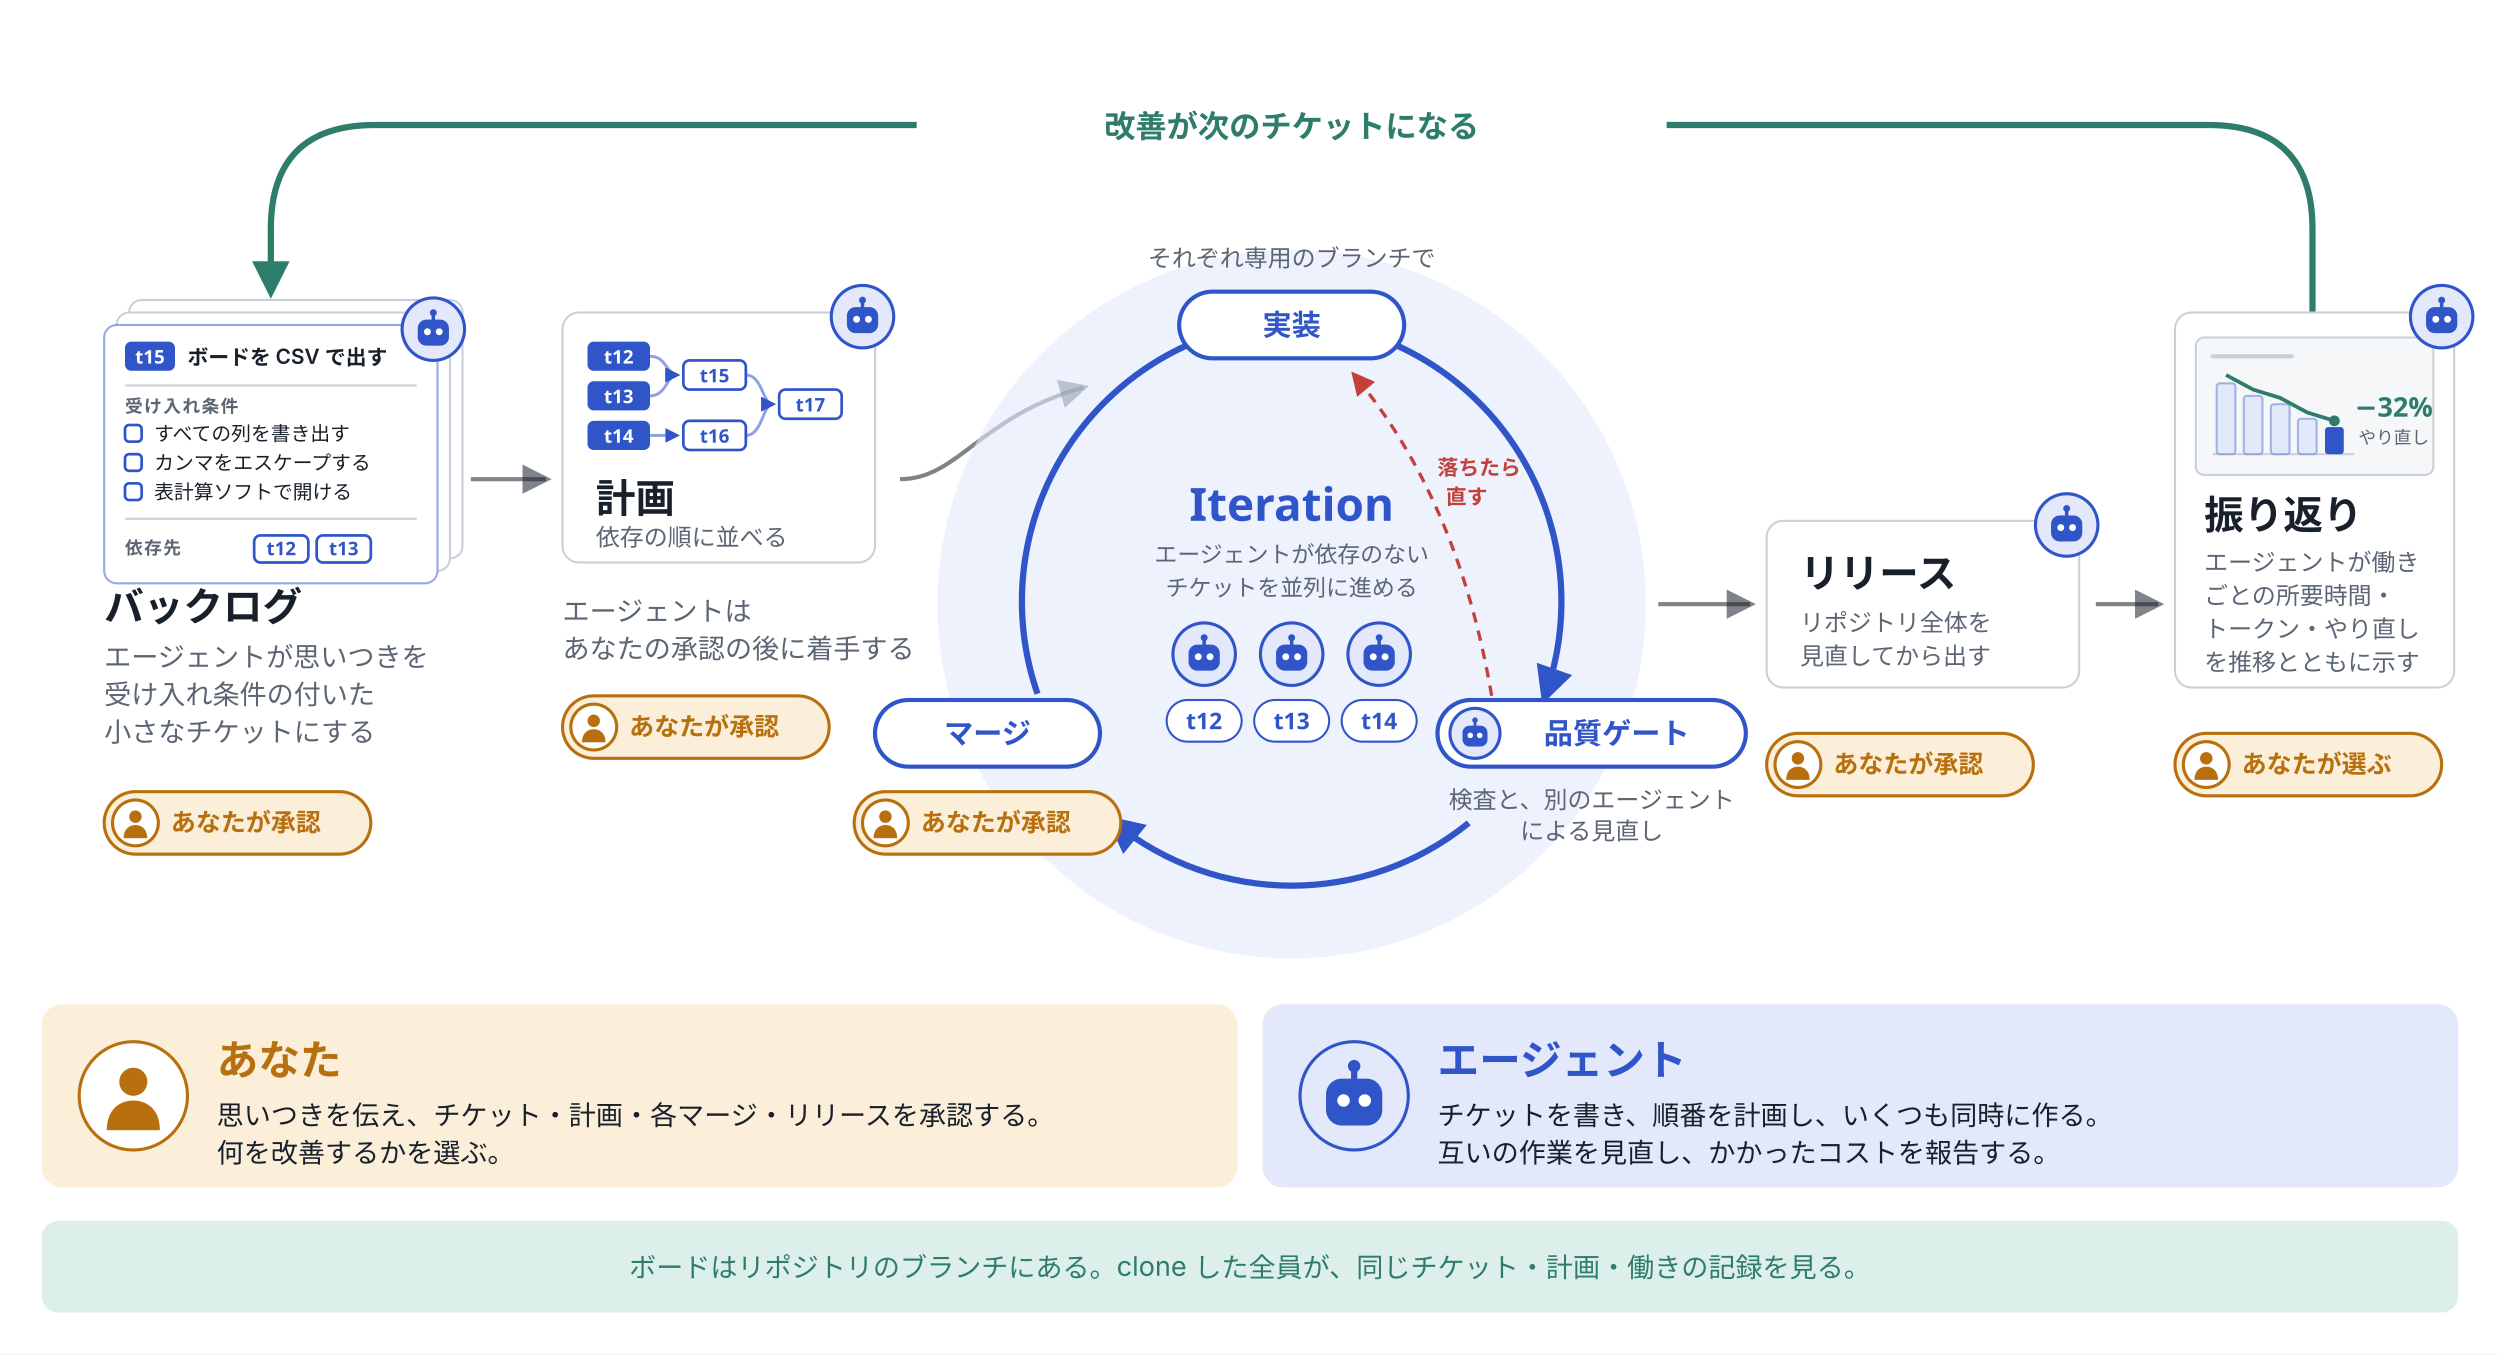
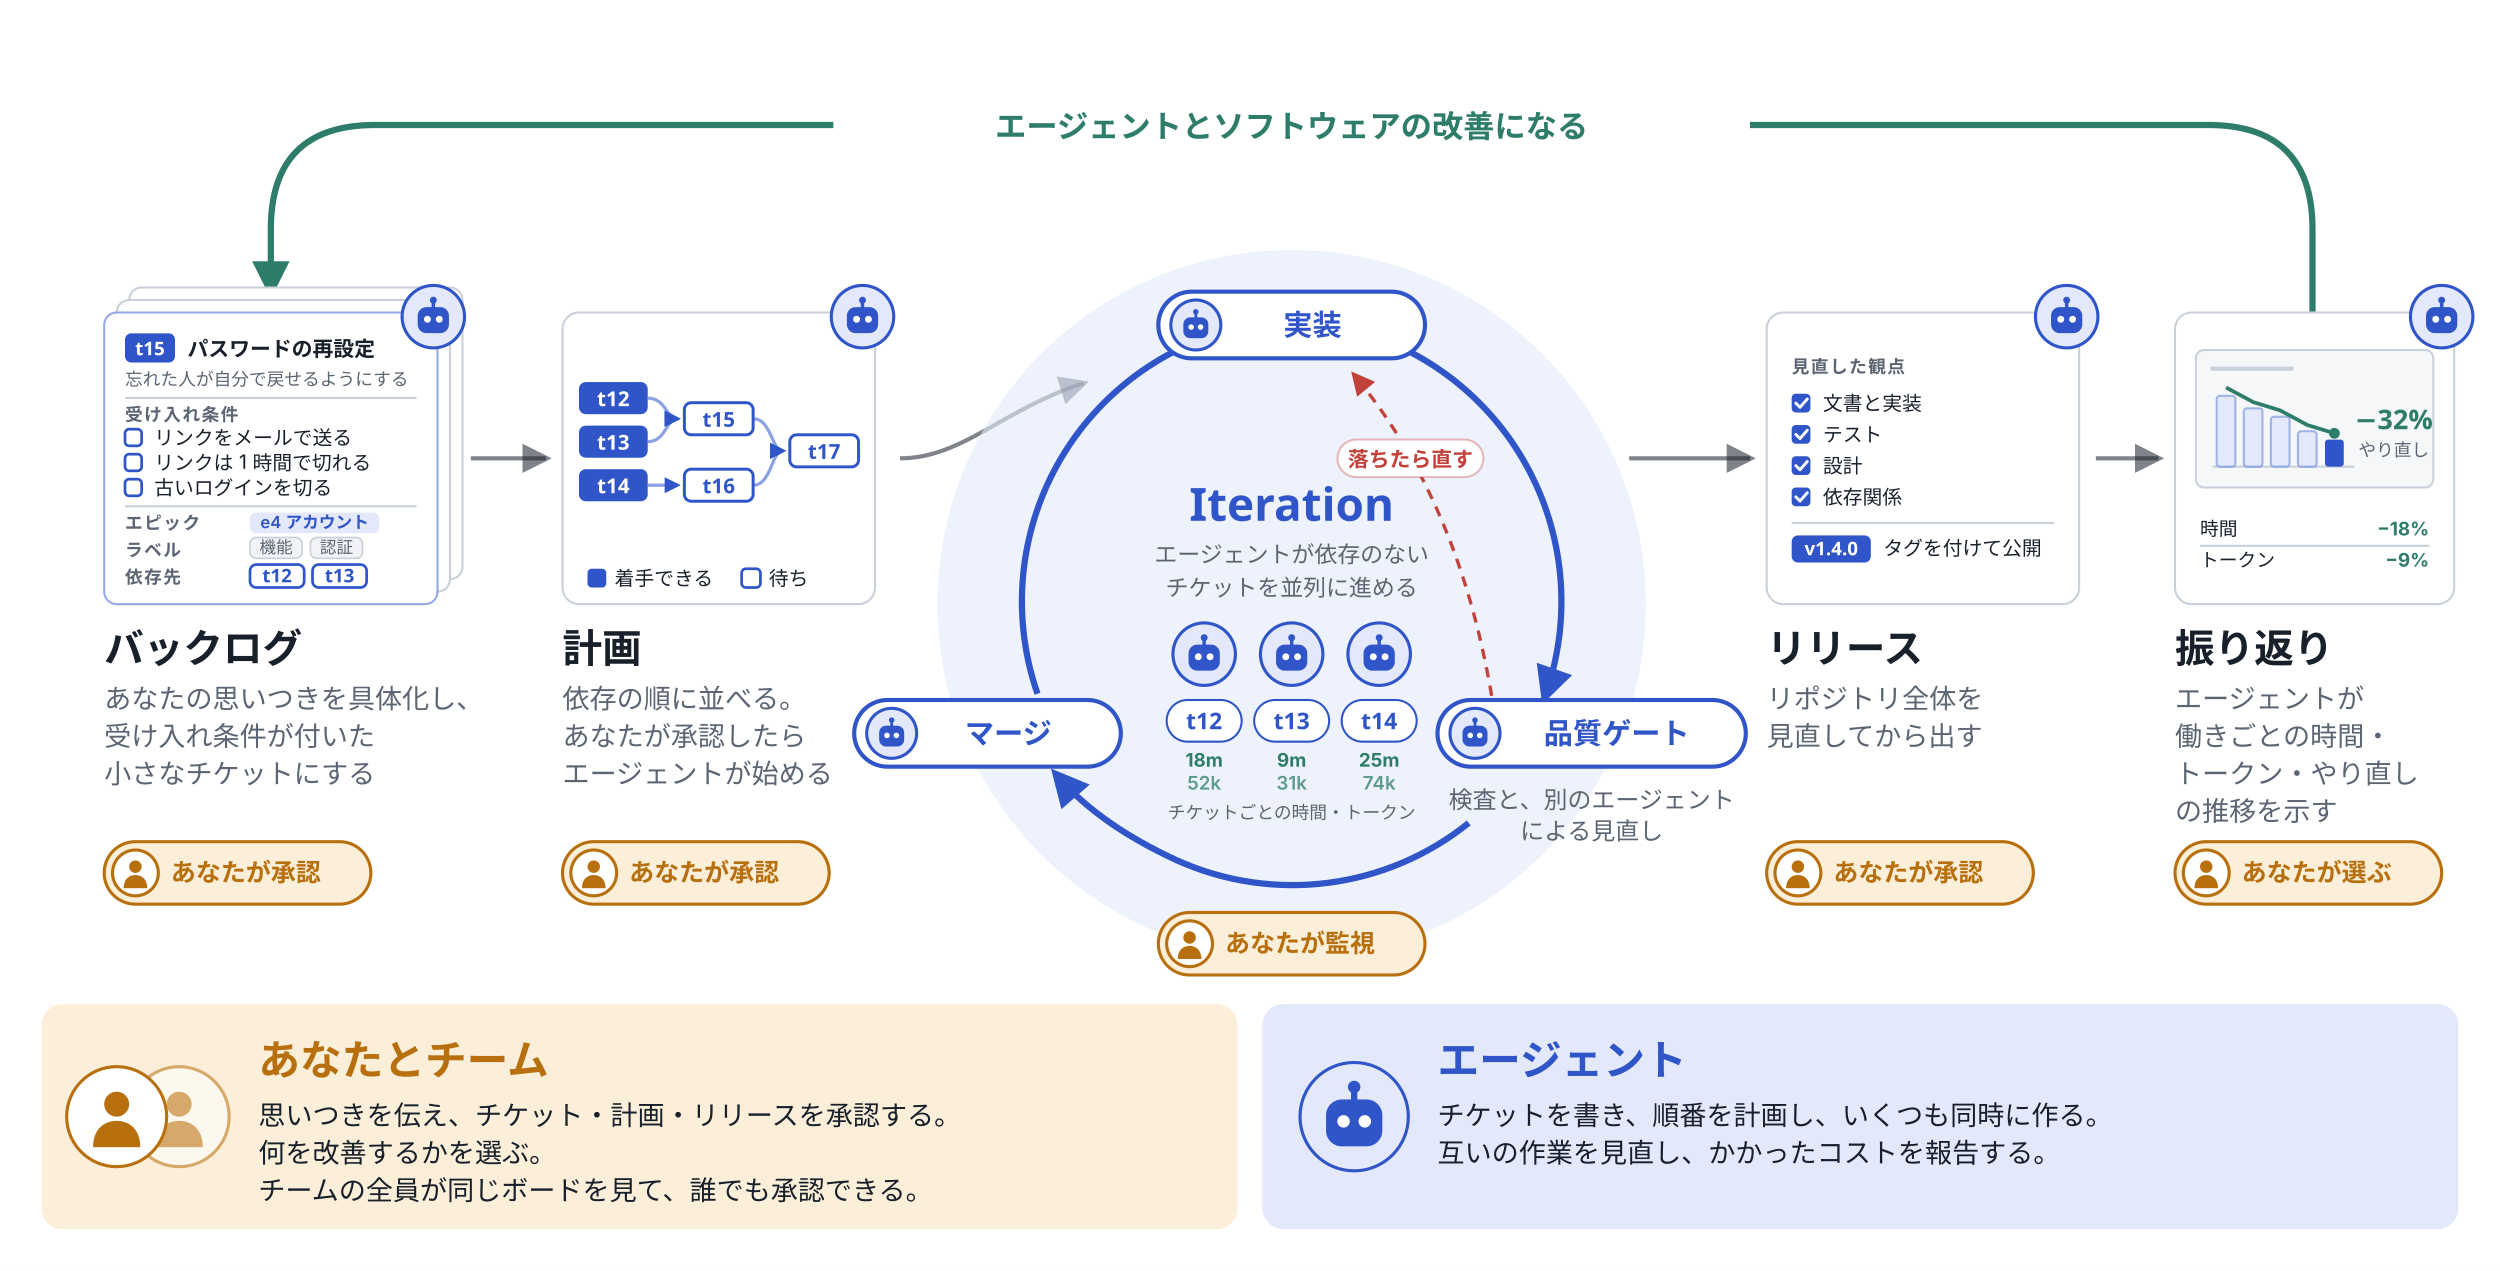
- <svg xmlns="http://www.w3.org/2000/svg" viewBox="0 0 1200 650" width="1200" height="650" role="img" aria-labelledby="fig-title fig-desc">
+ <svg xmlns="http://www.w3.org/2000/svg" viewBox="0 0 1200 610" width="1200" height="610" role="img" aria-labelledby="fig-title fig-desc">
  <style>
    text { font-family: "Inter", "Noto Sans JP", "Hiragino Sans", "Hiragino Kaku Gothic ProN", "Yu Gothic UI", "Yu Gothic", Meiryo, system-ui, sans-serif; fill: #18202B; }
    .t-title, .t-iter, .t-node, .t-chip, .t-loop, .t-actor-you, .t-actor-agent, .t-tk-id, .t-dn, .t-dn-ready, .t-kpi { font-family: "Space Grotesk", "Noto Sans JP", "Hiragino Sans", "Hiragino Kaku Gothic ProN", "Yu Gothic UI", "Yu Gothic", Meiryo, system-ui, sans-serif; }
    .bg { fill: #FFFFFF; }
    .t-title { font-weight: 600; font-size: 19px; }
    .t-iter { font-weight: 700; font-size: 22px; fill: #2F55C8; }
    .t-node { font-weight: 600; font-size: 14px; fill: #2F55C8; }
    .t-body { font-size: 13px; fill: #5B6573; }
    .t-small { font-size: 11.5px; fill: #5B6573; }
    .t-stamp { font-size: 12px; font-weight: 600; fill: #B8700F; }
    .t-chip { font-size: 11px; font-weight: 600; fill: #2F55C8; }
    .t-rework { font-size: 10px; font-weight: 600; fill: #C2413A; }
    .t-loop { font-size: 15px; font-weight: 600; fill: #2E7D6B; }
    .t-band { font-size: 13px; fill: #2E7D6B; }
    .t-actor-you { font-size: 20px; font-weight: 700; fill: #B8700F; }
    .t-actor-agent { font-size: 20px; font-weight: 700; fill: #2F55C8; }
    .t-actor { font-size: 13px; fill: #18202B; }
    .ticket { fill: #FFFFFF; stroke: #C9D0D9; }
    .ticket-line { stroke: #C9D0D9; stroke-width: 2; stroke-linecap: round; }
    .ticket-box { fill: none; stroke: #2F55C8; stroke-width: 1.3; }
    .box { fill: #FFFFFF; stroke: #C9D0D9; }
    .ring { fill: #E3E9FB; stroke: none; opacity: .6; }
    .cycle { stroke: #2F55C8; stroke-width: 3; fill: none; }
    .node { fill: #FFFFFF; stroke: #2F55C8; stroke-width: 2; }
    .chip { fill: #FFFFFF; stroke: #2F55C8; stroke-width: 1; }
    .stamp { fill: #FBEFD9; stroke: #B8700F; stroke-width: 1.5; }
    .flow { stroke: #18202B; stroke-opacity: .55; stroke-width: 2; fill: none; }
    .rework { stroke: #C2413A; stroke-width: 1.6; stroke-dasharray: 5 4; fill: none; }
    .loop { stroke: #2E7D6B; stroke-width: 3; fill: none; }
    .band { fill: #DDEFEA; }
    .ah-flow { fill: #18202B; fill-opacity: .55; }
    .ah-agent { fill: #2F55C8; }
    .ah-rework { fill: #C2413A; }
    .ah-loop { fill: #2E7D6B; }
    .label-bg { fill: #FFFFFF; }
    .tk-front { stroke: #2F55C8; stroke-opacity: .5; }
    .tk-id { fill: #2F55C8; }
    .t-tk-id { font-size: 9px; font-weight: 700; fill: #FFFFFF; }
    .t-tk-title { font-size: 10px; font-weight: 600; fill: #18202B; }
    .t-tk-label { font-size: 8.5px; font-weight: 600; letter-spacing: .08em; fill: #5B6573; }
    .t-tk { font-size: 9.5px; fill: #18202B; }
    .dep { stroke: #2F55C8; stroke-opacity: .55; stroke-width: 1.4; fill: none; }
    .dn { fill: #FFFFFF; stroke: #2F55C8; stroke-width: 1.3; }
    .dn-ready { fill: #2F55C8; }
    .t-dn, .t-dn-ready { font-size: 9px; font-weight: 600; }
    .t-dn { fill: #2F55C8; }
    .t-dn-ready { fill: #FFFFFF; }
    .mini { fill: #F5F7F9; stroke: #C9D0D9; }
    .axis { stroke: #C9D0D9; stroke-width: 1; }
    .rbar { fill: #E3E9FB; stroke: #2F55C8; stroke-opacity: .4; }
    .rbar-now { fill: #2F55C8; }
    .trend { stroke: #2E7D6B; stroke-width: 1.8; fill: none; stroke-linejoin: round; }
    .trend-dot { fill: #2E7D6B; }
    .t-kpi { font-size: 13px; font-weight: 700; fill: #2E7D6B; }
    .t-kpi-label { font-size: 8.5px; fill: #5B6573; }
    .h-ic { fill: #B8700F; }
    .a-ic { fill: #2F55C8; }
    .a-eye { fill: #FFFFFF; }
    .a-ant { stroke: #2F55C8; stroke-width: 2; stroke-linecap: round; }
    .hb { fill: #FFFFFF; stroke: #B8700F; stroke-width: 1.5; }
    .ab { fill: #E3E9FB; stroke: #2F55C8; stroke-width: 1.5; }
    .actor-card-you { fill: #FBEFD9; }
    .actor-card-agent { fill: #E3E9FB; }
+     .hb-back { opacity: .55; }
+     .epic { fill: #E3E9FB; }
+     .t-epic { font-size: 8px; font-weight: 600; fill: #2F55C8; }
+     .lbl { fill: #F1F3F6; stroke: #C9D0D9; stroke-width: .8; }
+     .t-lbl { font-size: 8px; fill: #5B6573; }
+     .t-tk-sum { font-size: 8.5px; fill: #5B6573; }
+     .t-merge-cap { font-size: 11.5px; font-weight: 600; fill: #B8700F; }
+     .t-m { font-size: 9px; fill: #18202B; }
+     .t-mv { font-size: 9px; font-weight: 700; fill: #2E7D6B; }
+     .rework-bg { fill: #FFFFFF; stroke: #C2413A; stroke-opacity: .35; }
+     .t-run { font-size: 9px; font-weight: 600; fill: #2E7D6B; opacity: .75; }
  </style>
  <defs>
    <marker id="m-flow" viewBox="0 0 10 10" refX="8" refY="5" markerWidth="7" markerHeight="7" orient="auto-start-reverse">
      <path class="ah-flow" d="M0,0 L10,5 L0,10 z" />
    </marker>
    <marker id="m-agent" viewBox="0 0 10 10" refX="7" refY="5" markerWidth="6" markerHeight="6" orient="auto-start-reverse">
      <path class="ah-agent" d="M0,0 L10,5 L0,10 z" />
    </marker>
    <marker id="m-rework" viewBox="0 0 10 10" refX="8" refY="5" markerWidth="7" markerHeight="7" orient="auto-start-reverse">
      <path class="ah-rework" d="M0,0 L10,5 L0,10 z" />
    </marker>
    <marker id="m-loop" viewBox="0 0 10 10" refX="7" refY="5" markerWidth="6" markerHeight="6" orient="auto-start-reverse">
      <path class="ah-loop" d="M0,0 L10,5 L0,10 z" />
    </marker>
    <marker id="m-dep" viewBox="0 0 10 10" refX="8" refY="5" markerWidth="5" markerHeight="5" orient="auto-start-reverse">
      <path class="ah-agent" d="M0,0 L10,5 L0,10 z" />
    </marker>
    <symbol id="human" viewBox="0 0 24 24">
      <circle class="h-ic" cx="12" cy="7.5" r="4.5" />
      <path class="h-ic" d="M3.5,23 C3.5,16 8,13.5 12,13.5 C16,13.5 20.5,16 20.5,23 Z" />
    </symbol>
    <symbol id="agent" viewBox="0 0 24 24">
      <line class="a-ant" x1="12" y1="2.5" x2="12" y2="6.5" />
      <circle class="a-ic" cx="12" cy="2.5" r="2" />
      <rect class="a-ic" x="3" y="6.5" width="18" height="15" rx="5" />
      <circle class="a-eye" cx="8.6" cy="13.5" r="2" />
      <circle class="a-eye" cx="15.4" cy="13.5" r="2" />
    </symbol>
  </defs>
-   <rect class="bg" x="0" y="0" width="1200" height="650" />
+   <rect class="bg" x="0" y="0" width="1200" height="610" />
  <path class="loop" d="M1110,150 V110 Q1110,60 1060,60 H180 Q130,60 130,110 V138" marker-end="url(#m-loop)" />
-   <rect class="label-bg" x="440" y="46" width="360" height="28" />
-   <text class="t-loop" x="620" y="66" text-anchor="middle">改善が次のチケットになる</text>
-   <g>
-     <rect class="ticket" x="62" y="144" width="160" height="124" rx="6" />
-     <rect class="ticket" x="56" y="150" width="160" height="124" rx="6" />
-     <rect class="ticket tk-front" x="50" y="156" width="160" height="124" rx="6" />
-     <rect class="tk-id" x="60" y="164" width="24" height="14" rx="3" />
-     <text class="t-tk-id" x="72" y="174.5" text-anchor="middle">t15</text>
-     <text class="t-tk-title" x="90" y="175">ボードを CSV で出す</text>
-     <line class="axis" x1="60" y1="185" x2="200" y2="185" />
-     <text class="t-tk-label" x="60" y="198">受け入れ条件</text>
-     <rect class="ticket-box" x="60" y="204" width="8" height="8" rx="2" />
-     <text class="t-tk" x="74" y="211.5">すべての列を書き出す</text>
+   <rect class="label-bg" x="400" y="46" width="440" height="28" />
+   <text class="t-loop" x="620" y="66" text-anchor="middle">エージェントとソフトウェアの改善になる</text>
+   <g>
+     <rect class="ticket" x="62" y="138" width="160" height="140" rx="6" />
+     <rect class="ticket" x="56" y="144" width="160" height="140" rx="6" />
+     <rect class="ticket tk-front" x="50" y="150" width="160" height="140" rx="6" />
+     <rect class="tk-id" x="60" y="160" width="24" height="14" rx="3" />
+     <text class="t-tk-id" x="72" y="170.5" text-anchor="middle">t15</text>
+     <text class="t-tk-title" x="90" y="171">パスワードの再設定</text>
+     <text class="t-tk-sum" x="60" y="185">忘れた人が自分で戻せるようにする</text>
+     <line class="axis" x1="60" y1="191" x2="200" y2="191" />
+     <text class="t-tk-label" x="60" y="202">受け入れ条件</text>
+     <rect class="ticket-box" x="60" y="206" width="8" height="8" rx="2" />
+     <text class="t-tk" x="74" y="213.5">リンクをメールで送る</text>
    <rect class="ticket-box" x="60" y="218" width="8" height="8" rx="2" />
-     <text class="t-tk" x="74" y="225.5">カンマをエスケープする</text>
-     <rect class="ticket-box" x="60" y="232" width="8" height="8" rx="2" />
-     <text class="t-tk" x="74" y="239.5">表計算ソフトで開ける</text>
-     <line class="axis" x1="60" y1="249" x2="200" y2="249" />
-     <text class="t-tk-label" x="60" y="266">依存先</text>
-     <rect class="dn" x="122" y="257" width="26" height="13" rx="3" />
-     <text class="t-dn" x="135" y="266.5" text-anchor="middle">t12</text>
-     <rect class="dn" x="152" y="257" width="26" height="13" rx="3" />
-     <text class="t-dn" x="165" y="266.5" text-anchor="middle">t13</text>
-   </g>
-   <g>
-     <circle class="ab" cx="208" cy="158" r="15" />
-     <use href="#agent" x="198" y="148" width="20" height="20" />
-   </g>
-   <text class="t-title" x="50" y="298">バックログ</text>
-   <text class="t-body" x="50" y="320">エージェントが思いつきを</text>
-   <text class="t-body" x="50" y="338">受け入れ条件の付いた</text>
-   <text class="t-body" x="50" y="356">小さなチケットにする</text>
-   <g>
-     <rect class="stamp" x="50" y="380" width="128" height="30" rx="15" />
-     <circle class="hb" cx="65" cy="395" r="11" />
-     <use href="#human" x="57" y="387" width="16" height="16" />
-     <text class="t-stamp" x="82" y="399">あなたが承認</text>
-   </g>
-   <path class="flow" d="M226,230 H262" marker-end="url(#m-flow)" />
-   <rect class="box" x="270" y="150" width="150" height="120" rx="8" />
-   <g>
+     <text class="t-tk" x="74" y="225.5">リンクは 1 時間で切れる</text>
+     <rect class="ticket-box" x="60" y="230" width="8" height="8" rx="2" />
+     <text class="t-tk" x="74" y="237.5">古いログインを切る</text>
+     <line class="axis" x1="60" y1="243" x2="200" y2="243" />
+     <text class="t-tk-label" x="60" y="254">エピック</text>
+     <rect class="epic" x="120" y="246" width="62" height="10" rx="3" />
+     <text class="t-epic" x="151" y="253.5" text-anchor="middle">e4 アカウント</text>
+     <text class="t-tk-label" x="60" y="267">ラベル</text>
+     <rect class="lbl" x="120" y="258" width="25" height="10" rx="3" />
+     <text class="t-lbl" x="132.5" y="265.5" text-anchor="middle">機能</text>
+     <rect class="lbl" x="149" y="258" width="25" height="10" rx="3" />
+     <text class="t-lbl" x="161.5" y="265.5" text-anchor="middle">認証</text>
+     <text class="t-tk-label" x="60" y="280">依存先</text>
+     <rect class="dn" x="120" y="271" width="26" height="11" rx="3" />
+     <text class="t-dn" x="133" y="279.5" text-anchor="middle">t12</text>
+     <rect class="dn" x="150" y="271" width="26" height="11" rx="3" />
+     <text class="t-dn" x="163" y="279.5" text-anchor="middle">t13</text>
+   </g>
+   <g>
+     <circle class="ab" cx="208" cy="152" r="15" />
+     <use href="#agent" x="198" y="142" width="20" height="20" />
+   </g>
+   <text class="t-title" x="50" y="318">バックログ</text>
+   <text class="t-body" x="50" y="340">あなたの思いつきを具体化し、</text>
+   <text class="t-body" x="50" y="358">受け入れ条件が付いた</text>
+   <text class="t-body" x="50" y="376">小さなチケットにする</text>
+   <g>
+     <rect class="stamp" x="50" y="404" width="128" height="30" rx="15" />
+     <circle class="hb" cx="65" cy="419" r="11" />
+     <use href="#human" x="57" y="411" width="16" height="16" />
+     <text class="t-stamp" x="82" y="423">あなたが承認</text>
+   </g>
+   <path class="flow" d="M226,220 H262" marker-end="url(#m-flow)" />
+   <rect class="box" x="270" y="150" width="150" height="140" rx="8" />
+   <g transform="translate(-32.3,3) scale(1.1)">
    <path class="dep" d="M312,171 C320,171 320,180 325,180" marker-end="url(#m-dep)" />
    <path class="dep" d="M312,190 C320,190 320,180 325,180" marker-end="url(#m-dep)" />
    <path class="dep" d="M312,209 H325" marker-end="url(#m-dep)" />
    <path class="dep" d="M358,180 C366,180 366,194 371,194" marker-end="url(#m-dep)" />
    <path class="dep" d="M358,209 C366,209 366,194 371,194" marker-end="url(#m-dep)" />
    <rect class="dn-ready" x="282" y="164" width="30" height="14" rx="3" />
    <text class="t-dn-ready" x="297" y="174.5" text-anchor="middle">t12</text>
    <rect class="dn-ready" x="282" y="183" width="30" height="14" rx="3" />
    <text class="t-dn-ready" x="297" y="193.5" text-anchor="middle">t13</text>
    <rect class="dn-ready" x="282" y="202" width="30" height="14" rx="3" />
    <text class="t-dn-ready" x="297" y="212.5" text-anchor="middle">t14</text>
    <rect class="dn" x="328" y="173" width="30" height="14" rx="3" />
    <text class="t-dn" x="343" y="183.5" text-anchor="middle">t15</text>
    <rect class="dn" x="328" y="202" width="30" height="14" rx="3" />
    <text class="t-dn" x="343" y="212.5" text-anchor="middle">t16</text>
    <rect class="dn" x="374" y="187" width="30" height="14" rx="3" />
    <text class="t-dn" x="389" y="197.5" text-anchor="middle">t17</text>
  </g>
+   <rect class="dn-ready" x="282" y="273" width="9" height="9" rx="2" />
+   <text class="t-tk" x="295" y="281">着手できる</text>
+   <rect class="dn" x="356" y="273" width="9" height="9" rx="2" />
+   <text class="t-tk" x="369" y="281">待ち</text>
  <g>
    <circle class="ab" cx="414" cy="152" r="15" />
    <use href="#agent" x="404" y="142" width="20" height="20" />
  </g>
-   <text class="t-title" x="286" y="246">計画</text>
-   <text class="t-small" x="286" y="262">依存の順に並べる</text>
-   <text class="t-body" x="270" y="298">エージェントは</text>
-   <text class="t-body" x="270" y="316">あなたの承認の後に着手する</text>
-   <g>
-     <rect class="stamp" x="270" y="334" width="128" height="30" rx="15" />
-     <circle class="hb" cx="285" cy="349" r="11" />
-     <use href="#human" x="277" y="341" width="16" height="16" />
-     <text class="t-stamp" x="302" y="353">あなたが承認</text>
-   </g>
-   <path class="flow" d="M432,230 C460,230 470,200 520,186" marker-end="url(#m-flow)" />
+   <text class="t-title" x="270" y="318">計画</text>
+   <text class="t-body" x="270" y="340">依存の順に並べる。</text>
+   <text class="t-body" x="270" y="358">あなたが承認したら</text>
+   <text class="t-body" x="270" y="376">エージェントが始める</text>
+   <g>
+     <rect class="stamp" x="270" y="404" width="128" height="30" rx="15" />
+     <circle class="hb" cx="285" cy="419" r="11" />
+     <use href="#human" x="277" y="411" width="16" height="16" />
+     <text class="t-stamp" x="302" y="423">あなたが承認</text>
+   </g>
+   <path class="flow" d="M432,220 C462,220 482,196 520,184" marker-end="url(#m-flow)" />
  <circle class="ring" cx="620" cy="290" r="170" />
  <path class="cycle" d="M652,159 A135,135 0 0 1 742,333" marker-end="url(#m-agent)" />
-   <path class="cycle" d="M705,395 A135,135 0 0 1 535,395" marker-end="url(#m-agent)" />
+   <path class="cycle" d="M705,395 A135,135 0 0 1 565,413 Q528,396 508,373" marker-end="url(#m-agent)" />
  <path class="cycle" d="M498,333 A135,135 0 0 1 588,159" marker-end="url(#m-agent)" />
  <text class="t-iter" x="620" y="250" text-anchor="middle">Iteration</text>
  <text class="t-small" x="620" y="270" text-anchor="middle" style="font-size: 11px">エージェントが依存のない</text>
  <text class="t-small" x="620" y="286" text-anchor="middle" style="font-size: 11px">チケットを並列に進める</text>
  <g>
    <circle class="ab" cx="578" cy="314" r="15" />
    <use href="#agent" x="568" y="304" width="20" height="20" />
  </g>
  <g>
    <circle class="ab" cx="620" cy="314" r="15" />
    <use href="#agent" x="610" y="304" width="20" height="20" />
  </g>
  <g>
    <circle class="ab" cx="662" cy="314" r="15" />
    <use href="#agent" x="652" y="304" width="20" height="20" />
  </g>
  <rect class="chip" x="560" y="336" width="36" height="20" rx="10" />
  <text class="t-chip" x="578" y="350" text-anchor="middle">t12</text>
  <rect class="chip" x="602" y="336" width="36" height="20" rx="10" />
  <text class="t-chip" x="620" y="350" text-anchor="middle">t13</text>
  <rect class="chip" x="644" y="336" width="36" height="20" rx="10" />
  <text class="t-chip" x="662" y="350" text-anchor="middle">t14</text>
-   <rect class="node" x="566" y="140" width="108" height="32" rx="16" />
-   <text class="t-node" x="620" y="161" text-anchor="middle">実装</text>
-   <text class="t-small" x="620" y="128" text-anchor="middle">それぞれ専用のブランチで</text>
+   <text class="t-mv" x="578" y="368" text-anchor="middle">18m</text>
+   <text class="t-mv" x="620" y="368" text-anchor="middle">9m</text>
+   <text class="t-mv" x="662" y="368" text-anchor="middle">25m</text>
+   <text class="t-run" x="578" y="379" text-anchor="middle">52k</text>
+   <text class="t-run" x="620" y="379" text-anchor="middle">31k</text>
+   <text class="t-run" x="662" y="379" text-anchor="middle">74k</text>
+   <text class="t-kpi-label" x="620" y="393" text-anchor="middle">チケットごとの時間・トークン</text>
+   <rect class="node" x="556" y="140" width="128" height="32" rx="16" />
+   <circle class="ab" cx="574" cy="156" r="12" />
+   <use href="#agent" x="566" y="148" width="16" height="16" />
+   <text class="t-node" x="630" y="161" text-anchor="middle">実装</text>
  <rect class="node" x="690" y="336" width="148" height="32" rx="16" />
  <circle class="ab" cx="708" cy="352" r="12" />
  <use href="#agent" x="700" y="344" width="16" height="16" />
  <text class="t-node" x="776" y="357" text-anchor="middle">品質ゲート</text>
  <text class="t-small" x="764" y="388" text-anchor="middle">検査と、別のエージェント</text>
  <text class="t-small" x="764" y="403" text-anchor="middle">による見直し</text>
-   <rect class="node" x="420" y="336" width="108" height="32" rx="16" />
-   <text class="t-node" x="474" y="357" text-anchor="middle">マージ</text>
-   <g>
-     <rect class="stamp" x="410" y="380" width="128" height="30" rx="15" />
-     <circle class="hb" cx="425" cy="395" r="11" />
-     <use href="#human" x="417" y="387" width="16" height="16" />
-     <text class="t-stamp" x="442" y="399">あなたが承認</text>
+   <rect class="node" x="410" y="336" width="128" height="32" rx="16" />
+   <circle class="ab" cx="428" cy="352" r="12" />
+   <use href="#agent" x="420" y="344" width="16" height="16" />
+   <text class="t-node" x="484" y="357" text-anchor="middle">マージ</text>
+   <g>
+     <rect class="stamp" x="556" y="438" width="128" height="30" rx="15" />
+     <circle class="hb" cx="571" cy="453" r="11" />
+     <use href="#human" x="563" y="445" width="16" height="16" />
+     <text class="t-stamp" x="588" y="457">あなたが監視</text>
  </g>
  <path class="rework" d="M716,334 Q700,240 650,180" marker-end="url(#m-rework)" />
-   <text class="t-rework" x="690" y="228">落ちたら</text>
-   <text class="t-rework" x="694" y="242">直す</text>
-   <path class="flow" d="M796,290 H840" marker-end="url(#m-flow)" />
-   <rect class="box" x="848" y="250" width="150" height="80" rx="8" />
-   <g>
-     <circle class="ab" cx="992" cy="252" r="15" />
-     <use href="#agent" x="982" y="242" width="20" height="20" />
-   </g>
-   <text class="t-title" x="864" y="282">リリース</text>
-   <text class="t-small" x="864" y="303">リポジトリ全体を</text>
-   <text class="t-small" x="864" y="319">見直してから出す</text>
-   <g>
-     <rect class="stamp" x="848" y="352" width="128" height="30" rx="15" />
-     <circle class="hb" cx="863" cy="367" r="11" />
-     <use href="#human" x="855" y="359" width="16" height="16" />
-     <text class="t-stamp" x="880" y="371">あなたが承認</text>
-   </g>
-   <path class="flow" d="M1006,290 H1036" marker-end="url(#m-flow)" />
-   <rect class="box" x="1044" y="150" width="134" height="180" rx="8" />
-   <g>
+   <rect class="rework-bg" x="642" y="211" width="70" height="18" rx="9" />
+   <text class="t-rework" x="677" y="224" text-anchor="middle">落ちたら直す</text>
+   <path class="flow" d="M782,220 H840" marker-end="url(#m-flow)" />
+   <rect class="box" x="848" y="150" width="150" height="140" rx="8" />
+   <g transform="translate(0,-5)">
+     <text class="t-tk-label" x="860" y="184">見直した観点</text>
+     <rect class="dn-ready" x="860" y="194" width="9" height="9" rx="2" />
+     <path d="M862,198.5 l2,2 l3.5,-4" stroke="#fff" stroke-width="1.4" fill="none" stroke-linecap="round" stroke-linejoin="round" />
+     <text class="t-tk" x="875" y="202">文書と実装</text>
+     <rect class="dn-ready" x="860" y="209" width="9" height="9" rx="2" />
+     <path d="M862,213.5 l2,2 l3.5,-4" stroke="#fff" stroke-width="1.4" fill="none" stroke-linecap="round" stroke-linejoin="round" />
+     <text class="t-tk" x="875" y="217">テスト</text>
+     <rect class="dn-ready" x="860" y="224" width="9" height="9" rx="2" />
+     <path d="M862,228.5 l2,2 l3.5,-4" stroke="#fff" stroke-width="1.4" fill="none" stroke-linecap="round" stroke-linejoin="round" />
+     <text class="t-tk" x="875" y="232">設計</text>
+     <rect class="dn-ready" x="860" y="239" width="9" height="9" rx="2" />
+     <path d="M862,243.5 l2,2 l3.5,-4" stroke="#fff" stroke-width="1.4" fill="none" stroke-linecap="round" stroke-linejoin="round" />
+     <text class="t-tk" x="875" y="247">依存関係</text>
+     <line class="axis" x1="860" y1="256" x2="986" y2="256" />
+     <rect class="dn-ready" x="860" y="262" width="38" height="13" rx="3" />
+     <text class="t-dn-ready" x="879" y="271.5" text-anchor="middle">v1.4.0</text>
+     <text class="t-tk" x="904" y="271.5">タグを付けて公開</text>
+   </g>
+   <g>
+     <circle class="ab" cx="992" cy="152" r="15" />
+     <use href="#agent" x="982" y="142" width="20" height="20" />
+   </g>
+   <text class="t-title" x="848" y="318">リリース</text>
+   <text class="t-body" x="848" y="340">リポジトリ全体を</text>
+   <text class="t-body" x="848" y="358">見直してから出す</text>
+   <g>
+     <rect class="stamp" x="848" y="404" width="128" height="30" rx="15" />
+     <circle class="hb" cx="863" cy="419" r="11" />
+     <use href="#human" x="855" y="411" width="16" height="16" />
+     <text class="t-stamp" x="880" y="423">あなたが承認</text>
+   </g>
+   <path class="flow" d="M1006,220 H1036" marker-end="url(#m-flow)" />
+   <rect class="box" x="1044" y="150" width="134" height="140" rx="8" />
+   <g transform="translate(0,6)">
    <rect class="mini" x="1054" y="162" width="114" height="66" rx="4" />
    <line class="ticket-line" x1="1062" y1="171" x2="1100" y2="171" />
    <line class="axis" x1="1062" y1="218" x2="1130" y2="218" />
    <rect class="rbar" x="1064" y="184" width="9" height="34" rx="1.5" />
    <rect class="rbar" x="1077" y="190" width="9" height="28" rx="1.5" />
    <rect class="rbar" x="1090" y="194" width="9" height="24" rx="1.5" />
    <rect class="rbar" x="1103" y="201" width="9" height="17" rx="1.5" />
    <rect class="rbar-now" x="1116" y="205" width="9" height="13" rx="1.5" />
    <polyline class="trend" points="1068.5,180 1081.5,187 1094.5,191 1107.5,198 1120.5,202" />
    <circle class="trend-dot" cx="1120.5" cy="202" r="2.6" />
    <text class="t-kpi" x="1149" y="200" text-anchor="middle">−32%</text>
    <text class="t-kpi-label" x="1149" y="213" text-anchor="middle">やり直し</text>
  </g>
+   <text class="t-m" x="1056" y="257">時間</text>
+   <text class="t-mv" x="1166" y="257" text-anchor="end">−18%</text>
+   <text class="t-m" x="1056" y="272">トークン</text>
+   <text class="t-mv" x="1166" y="272" text-anchor="end">−9%</text>
+   <line class="axis" x1="1056" y1="262" x2="1166" y2="262" />
  <g>
    <circle class="ab" cx="1172" cy="152" r="15" />
    <use href="#agent" x="1162" y="142" width="20" height="20" />
  </g>
-   <text class="t-title" x="1058" y="254">振り返り</text>
-   <text class="t-small" x="1058" y="274">エージェントが働き</text>
-   <text class="t-small" x="1058" y="290">ごとの所要時間・</text>
-   <text class="t-small" x="1058" y="306">トークン・やり直し</text>
-   <text class="t-small" x="1058" y="322">を推移とともに示す</text>
-   <g>
-     <rect class="stamp" x="1044" y="352" width="128" height="30" rx="15" />
-     <circle class="hb" cx="1059" cy="367" r="11" />
-     <use href="#human" x="1051" y="359" width="16" height="16" />
-     <text class="t-stamp" x="1076" y="371">あなたが選ぶ</text>
-   </g>
-   <rect class="actor-card-you" x="20" y="482" width="574" height="88" rx="10" />
-   <circle class="hb" cx="64" cy="526" r="26" />
-   <use href="#human" x="46" y="508" width="36" height="36" />
-   <text class="t-actor-you" x="104" y="516">あなた</text>
-   <text class="t-actor" x="104" y="540">思いつきを伝え、チケット・計画・各マージ・リリースを承認する。</text>
-   <text class="t-actor" x="104" y="558">何を改善するかを選ぶ。</text>
-   <rect class="actor-card-agent" x="606" y="482" width="574" height="88" rx="10" />
-   <circle class="ab" cx="650" cy="526" r="26" />
-   <use href="#agent" x="632" y="508" width="36" height="36" />
+   <text class="t-title" x="1044" y="318">振り返り</text>
+   <text class="t-body" x="1044" y="340">エージェントが</text>
+   <text class="t-body" x="1044" y="358">働きごとの時間・</text>
+   <text class="t-body" x="1044" y="376">トークン・やり直し</text>
+   <text class="t-body" x="1044" y="394">の推移を示す</text>
+   <g>
+     <rect class="stamp" x="1044" y="404" width="128" height="30" rx="15" />
+     <circle class="hb" cx="1059" cy="419" r="11" />
+     <use href="#human" x="1051" y="411" width="16" height="16" />
+     <text class="t-stamp" x="1076" y="423">あなたが選ぶ</text>
+   </g>
+   <rect class="actor-card-you" x="20" y="482" width="574" height="108" rx="10" />
+   <g class="hb-back">
+     <circle class="hb" cx="86" cy="536" r="24" />
+     <use href="#human" x="70" y="520" width="32" height="32" />
+   </g>
+   <circle class="hb" cx="56" cy="536" r="24" />
+   <use href="#human" x="40" y="520" width="32" height="32" />
+   <text class="t-actor-you" x="124" y="516">あなたとチーム</text>
+   <text class="t-actor" x="124" y="540">思いつきを伝え、チケット・計画・リリースを承認する。</text>
+   <text class="t-actor" x="124" y="558">何を改善するかを選ぶ。</text>
+   <text class="t-actor" x="124" y="576">チームの全員が同じボードを見て、誰でも承認できる。</text>
+   <rect class="actor-card-agent" x="606" y="482" width="574" height="108" rx="10" />
+   <circle class="ab" cx="650" cy="536" r="26" />
+   <use href="#agent" x="632" y="518" width="36" height="36" />
  <text class="t-actor-agent" x="690" y="516">エージェント</text>
  <text class="t-actor" x="690" y="540">チケットを書き、順番を計画し、いくつも同時に作る。</text>
  <text class="t-actor" x="690" y="558">互いの作業を見直し、かかったコストを報告する。</text>
-   <rect class="band" x="20" y="586" width="1160" height="44" rx="8" />
-   <text class="t-band" x="600" y="613" text-anchor="middle">ボードはリポジトリのブランチにある。clone した全員が、同じチケット・計画・働きの記録を見る。</text>
</svg>
